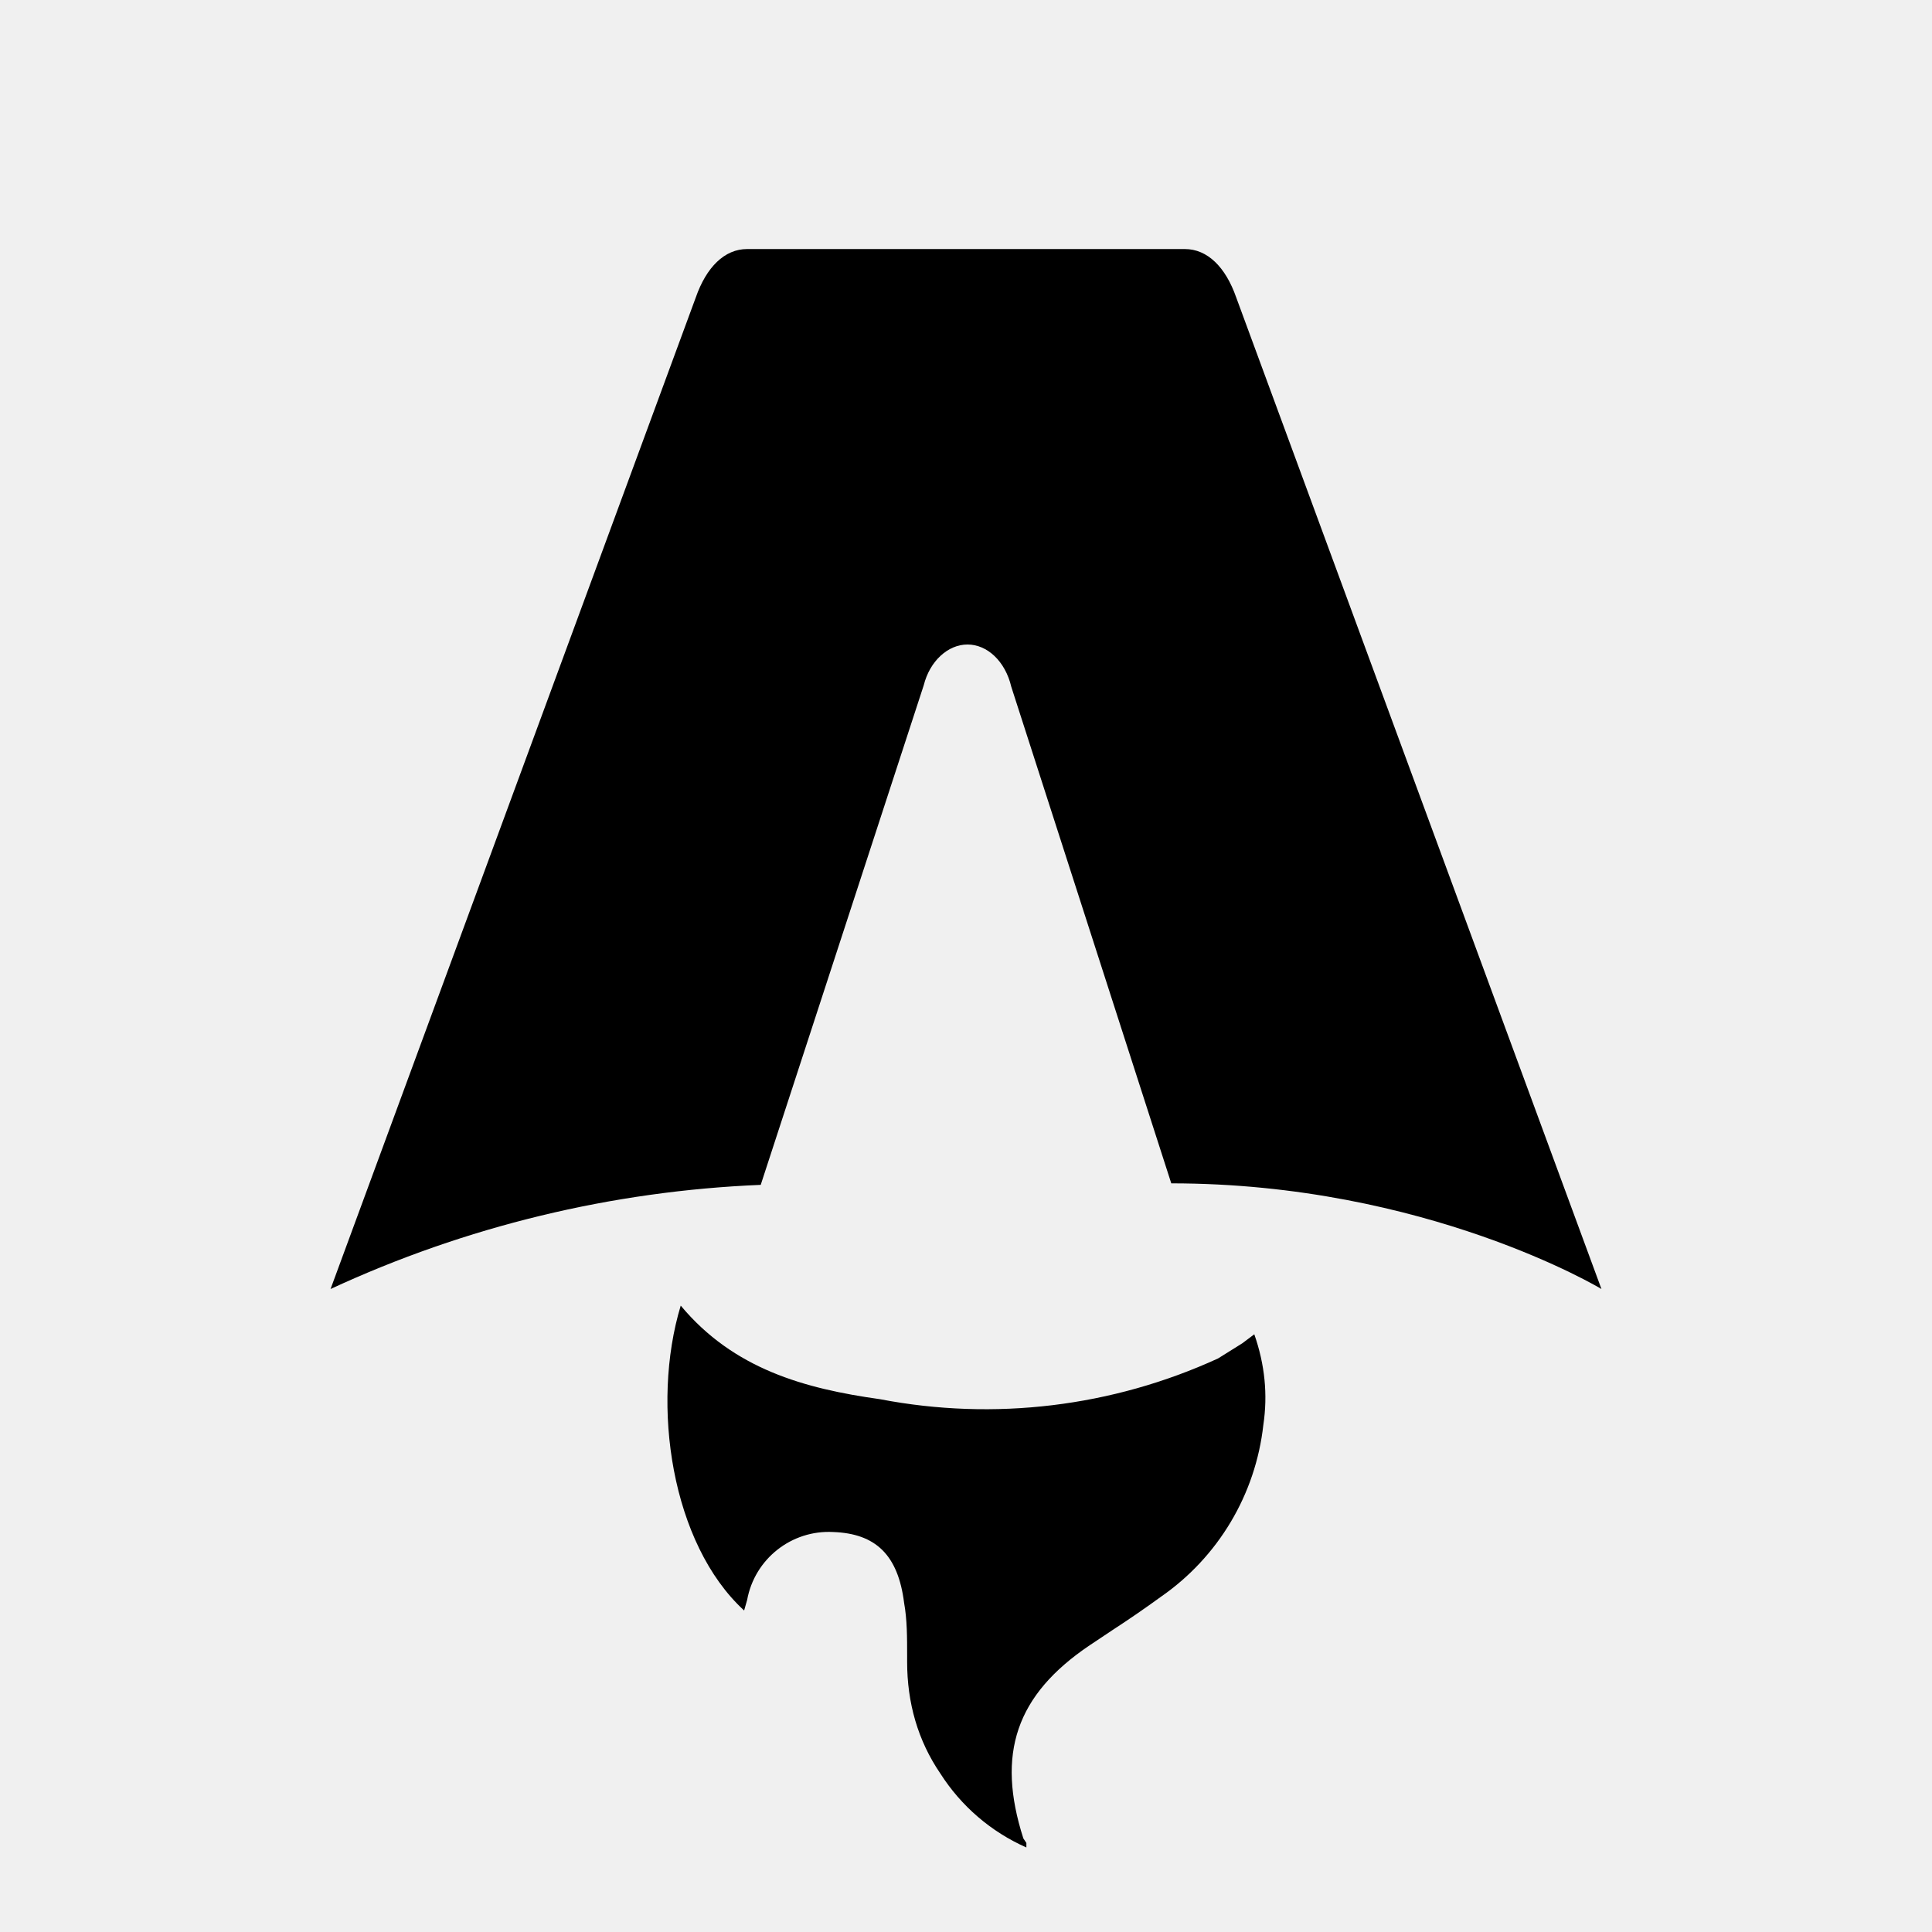
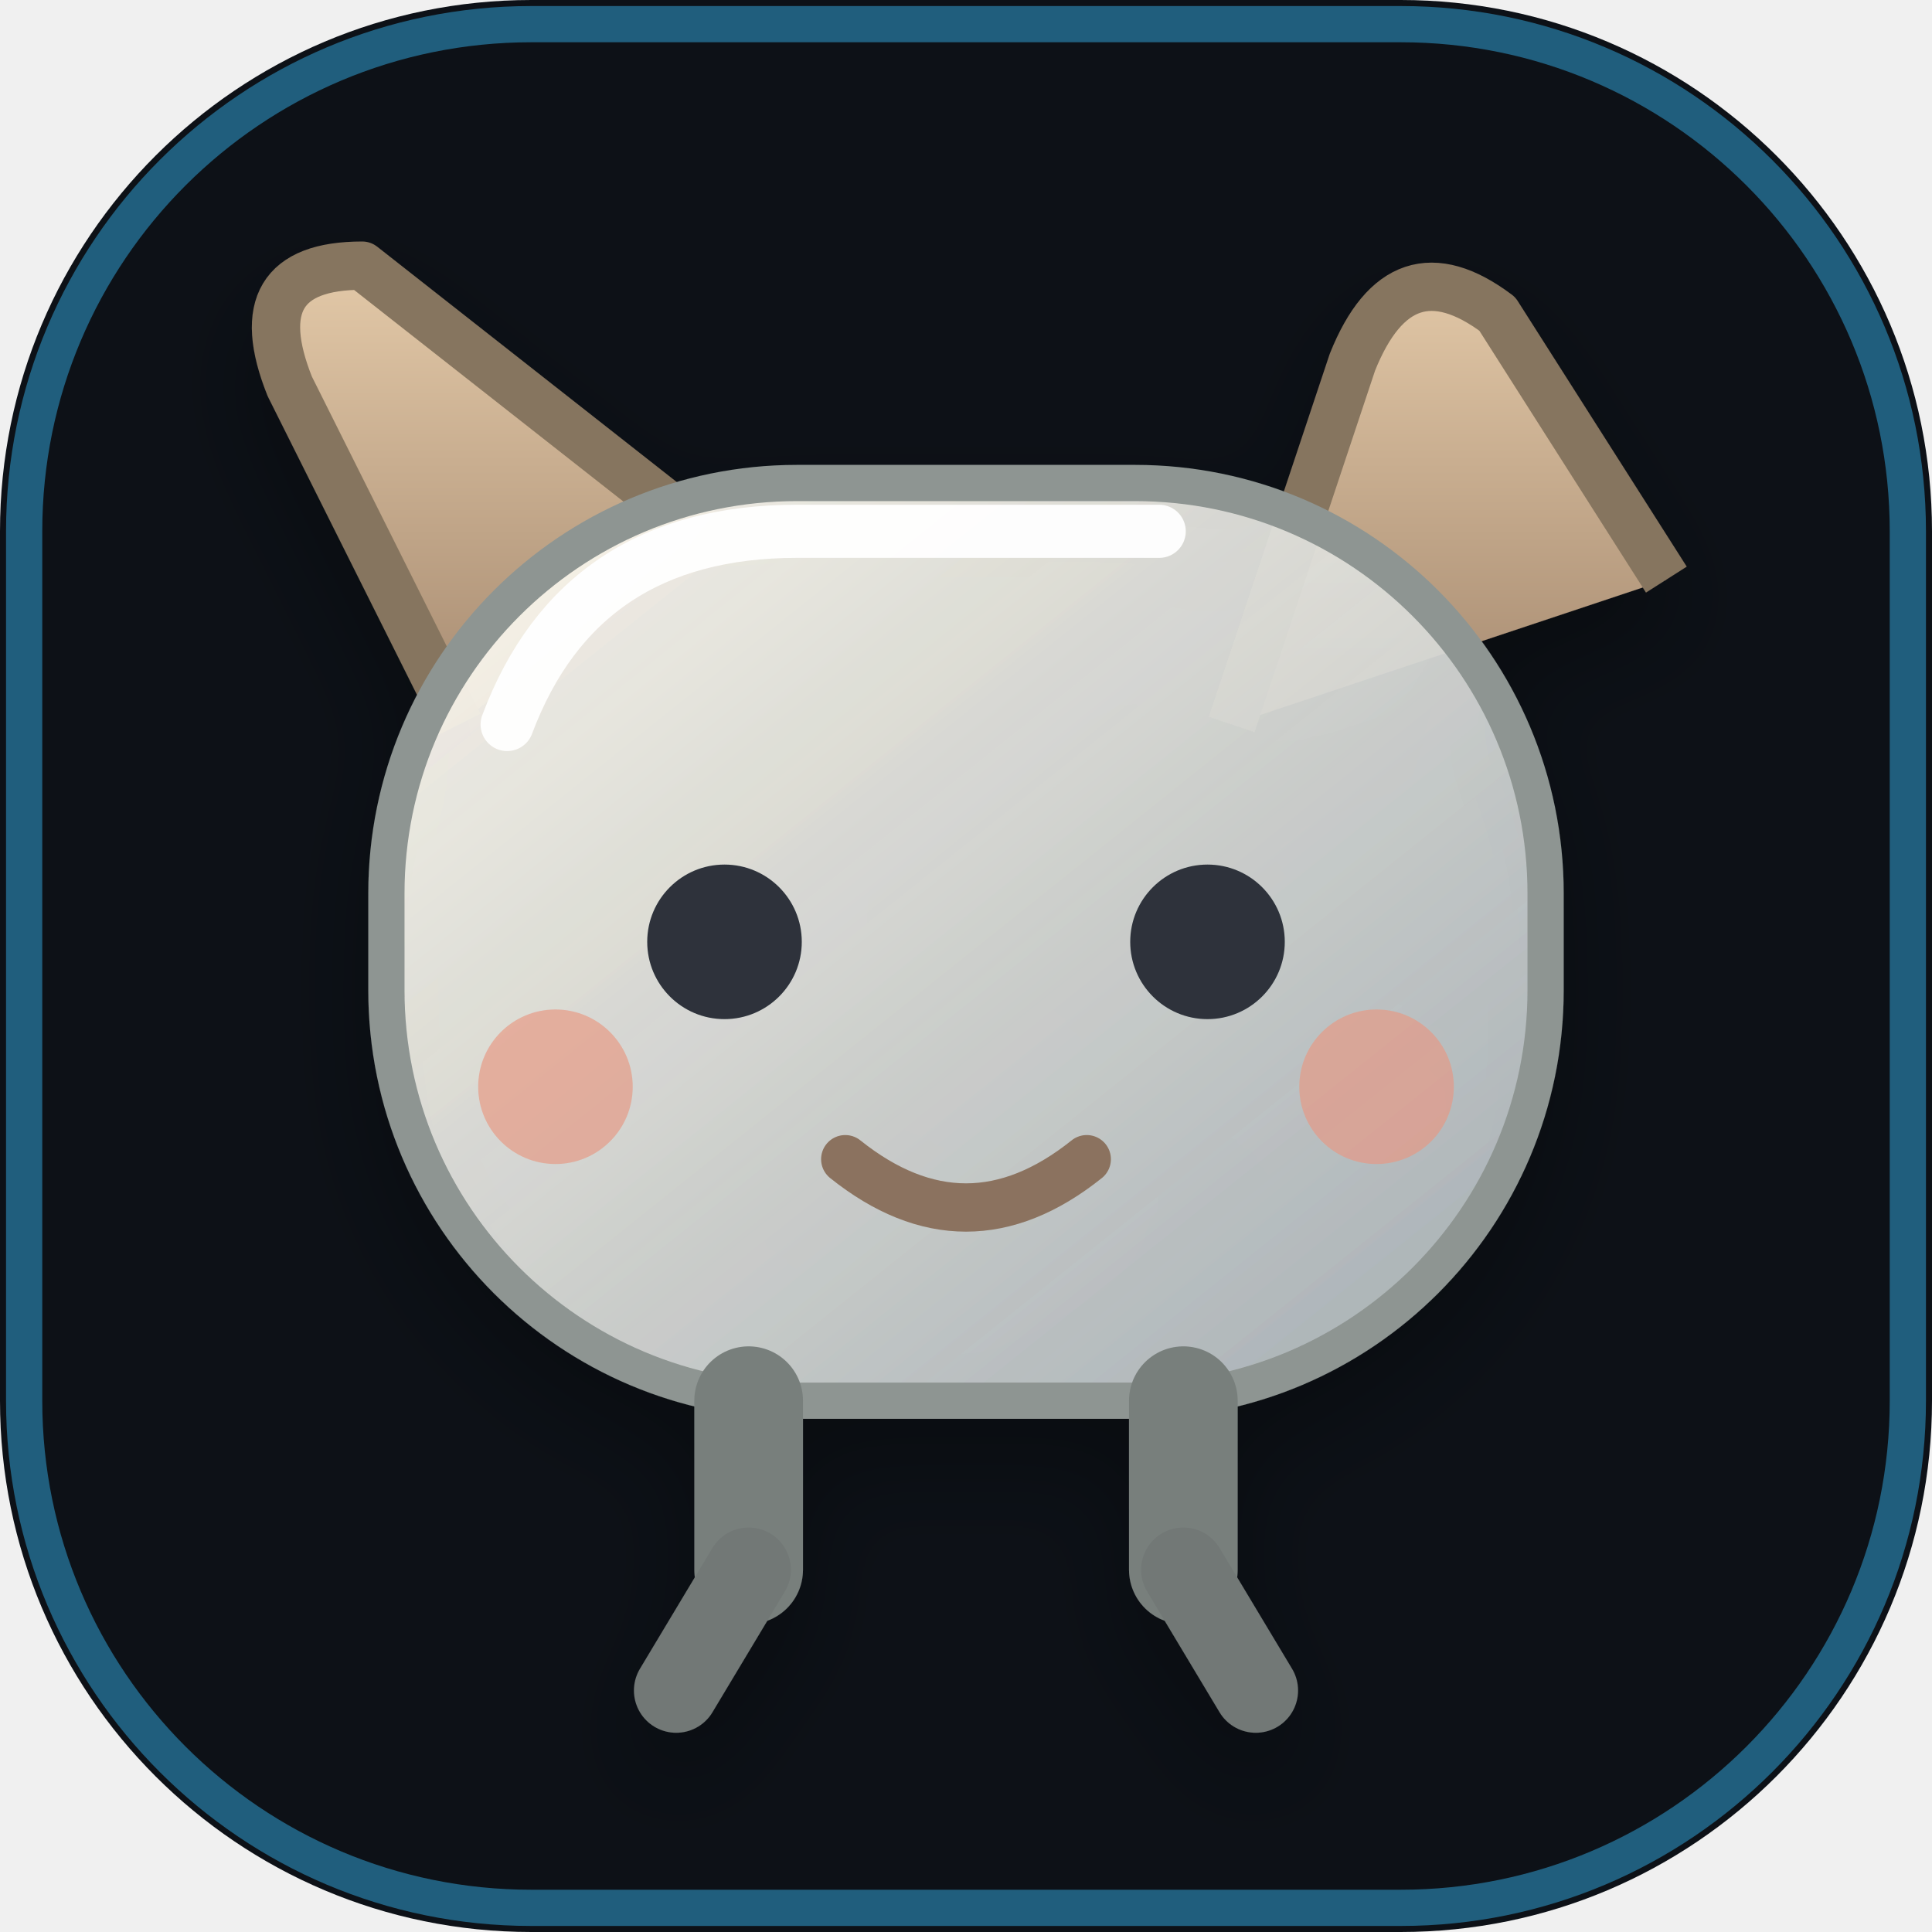
- <svg xmlns="http://www.w3.org/2000/svg" fill="none" viewBox="0 0 128 128">
-   <path d="M50.4 78.5a75.1 75.1 0 0 0-28.5 6.9l24.2-65.7c.7-2 1.9-3.2 3.4-3.2h29c1.5 0 2.7 1.2 3.4 3.2l24.2 65.7s-11.6-7-28.5-7L67 45.5c-.4-1.7-1.6-2.8-2.9-2.8-1.3 0-2.5 1.1-2.9 2.7L50.4 78.5Zm-1.1 28.2Zm-4.2-20.2c-2 6.6-.6 15.8 4.2 20.2a17.5 17.5 0 0 1 .2-.7 5.5 5.5 0 0 1 5.7-4.5c2.8.1 4.3 1.5 4.7 4.7.2 1.1.2 2.3.2 3.5v.4c0 2.7.7 5.2 2.2 7.4a13 13 0 0 0 5.7 4.9v-.3l-.2-.3c-1.8-5.6-.5-9.5 4.4-12.8l1.5-1a73 73 0 0 0 3.2-2.2 16 16 0 0 0 6.8-11.4c.3-2 .1-4-.6-6l-.8.6-1.6 1a37 37 0 0 1-22.4 2.7c-5-.7-9.7-2-13.2-6.2Z" />
-   <style>
-         path { fill: #000; }
-         @media (prefers-color-scheme: dark) {
-             path { fill: #FFF; }
-         }
-     </style>
+ <svg xmlns="http://www.w3.org/2000/svg" viewBox="0 0 80 80" width="80" height="80">
+   <defs>
+     <linearGradient id="agent-glass" x1="0" y1="0" x2="1" y2="1">
+       <stop offset="0%" stop-color="#fff9ed" stop-opacity="0.98" />
+       <stop offset="100%" stop-color="#b6c0c5" stop-opacity="0.88" />
+     </linearGradient>
+     <linearGradient id="agent-ear" x1="0" y1="0" x2="0" y2="1">
+       <stop offset="0%" stop-color="#e3c9a8" />
+       <stop offset="100%" stop-color="#a68a70" />
+     </linearGradient>
+     <filter id="milo-shadow" x="-20%" y="-20%" width="140%" height="140%">
+       <feDropShadow dx="0" dy="2" stdDeviation="2" flood-color="#000" flood-opacity="0.3" />
+     </filter>
+   </defs>
+   <rect width="80" height="80" rx="22" fill="#0d1117" />
+   <rect width="78" height="78" x="1" y="1" rx="21" fill="none" stroke="#38bdf8" stroke-width="1.5" stroke-opacity="0.45" />
+   <g filter="url(#milo-shadow)">
+     <path d="M19 30 12 16q-2-5 3-5l14 11m22 8 5-15q2-5 6-2l7 11" fill="url(#agent-ear)" stroke="#86755f" stroke-width="2" stroke-linejoin="round" />
+     <rect x="16" y="20" width="48" height="38" rx="17" fill="url(#agent-glass)" stroke="#8e9592" stroke-width="1.5" />
+     <path d="M21 30q3-8 12-8h15" fill="none" stroke="#ffffff" stroke-linecap="round" stroke-width="2.2" opacity="0.95" />
+     <circle cx="30" cy="39" r="3.2" fill="#2d333b" />
+     <circle cx="50" cy="39" r="3.2" fill="#2d333b" />
+     <path d="M35 48q5 4 10 0" fill="none" stroke="#8b725e" stroke-linecap="round" stroke-width="2" />
+     <circle cx="23" cy="45" r="3.2" fill="#e89882" opacity="0.65" />
+     <circle cx="57" cy="45" r="3.2" fill="#e89882" opacity="0.65" />
+     <path d="M31 58v7m18-7v7" stroke="#787f7c" stroke-linecap="round" stroke-width="4.5" />
+     <path d="m31 65-3 5m21-5 3 5" fill="none" stroke="#727876" stroke-linecap="round" stroke-width="3.5" />
+   </g>
</svg>
